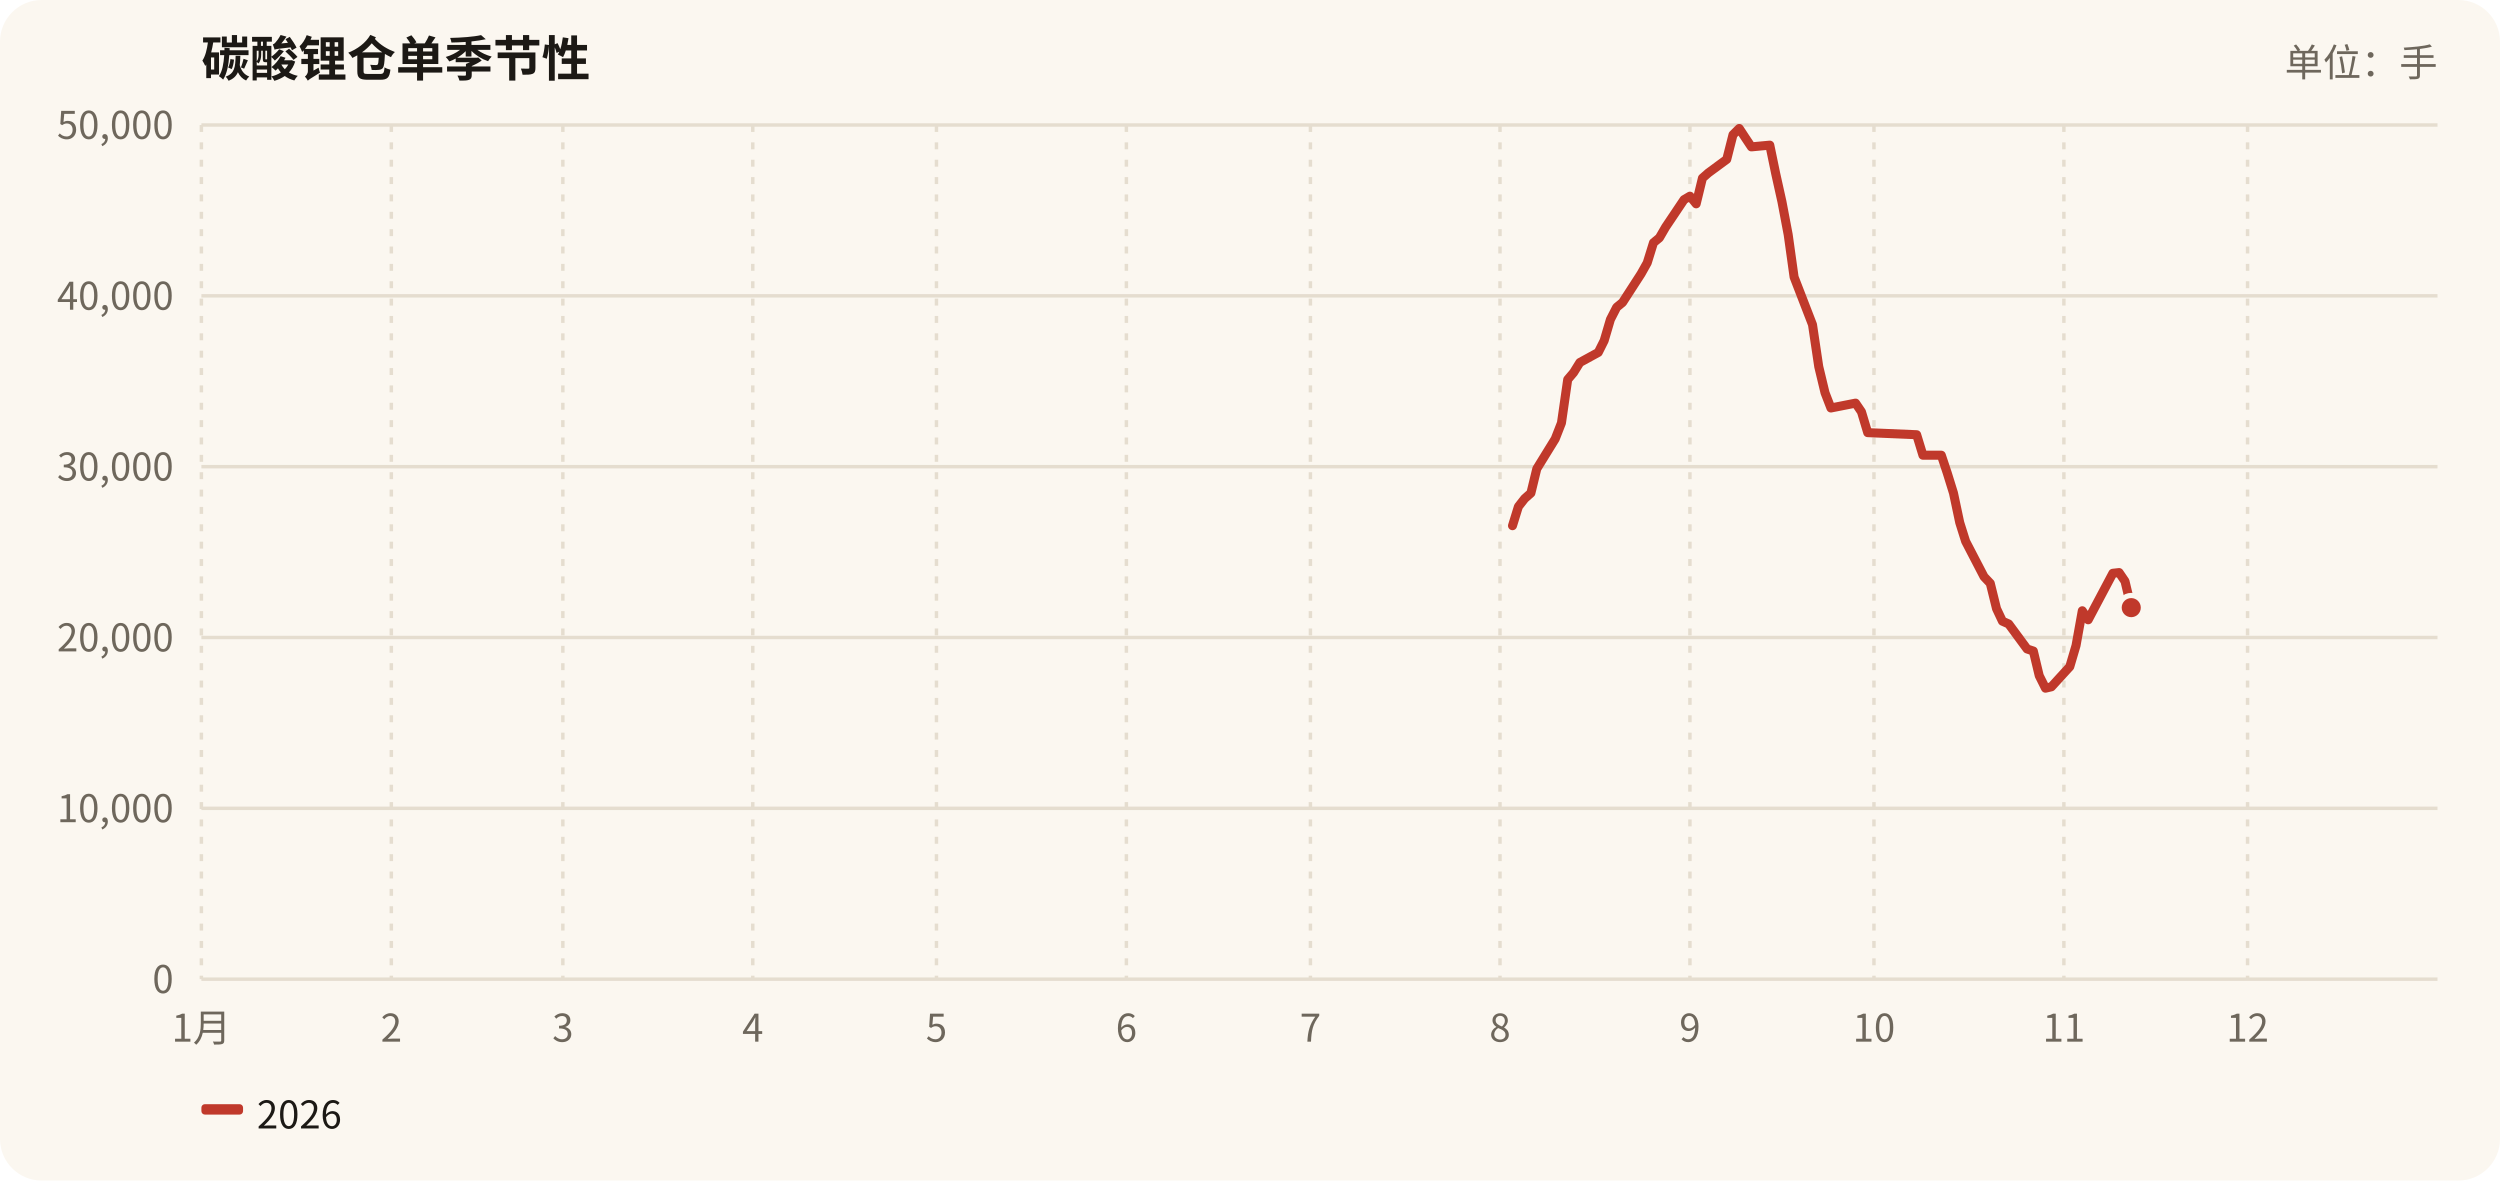
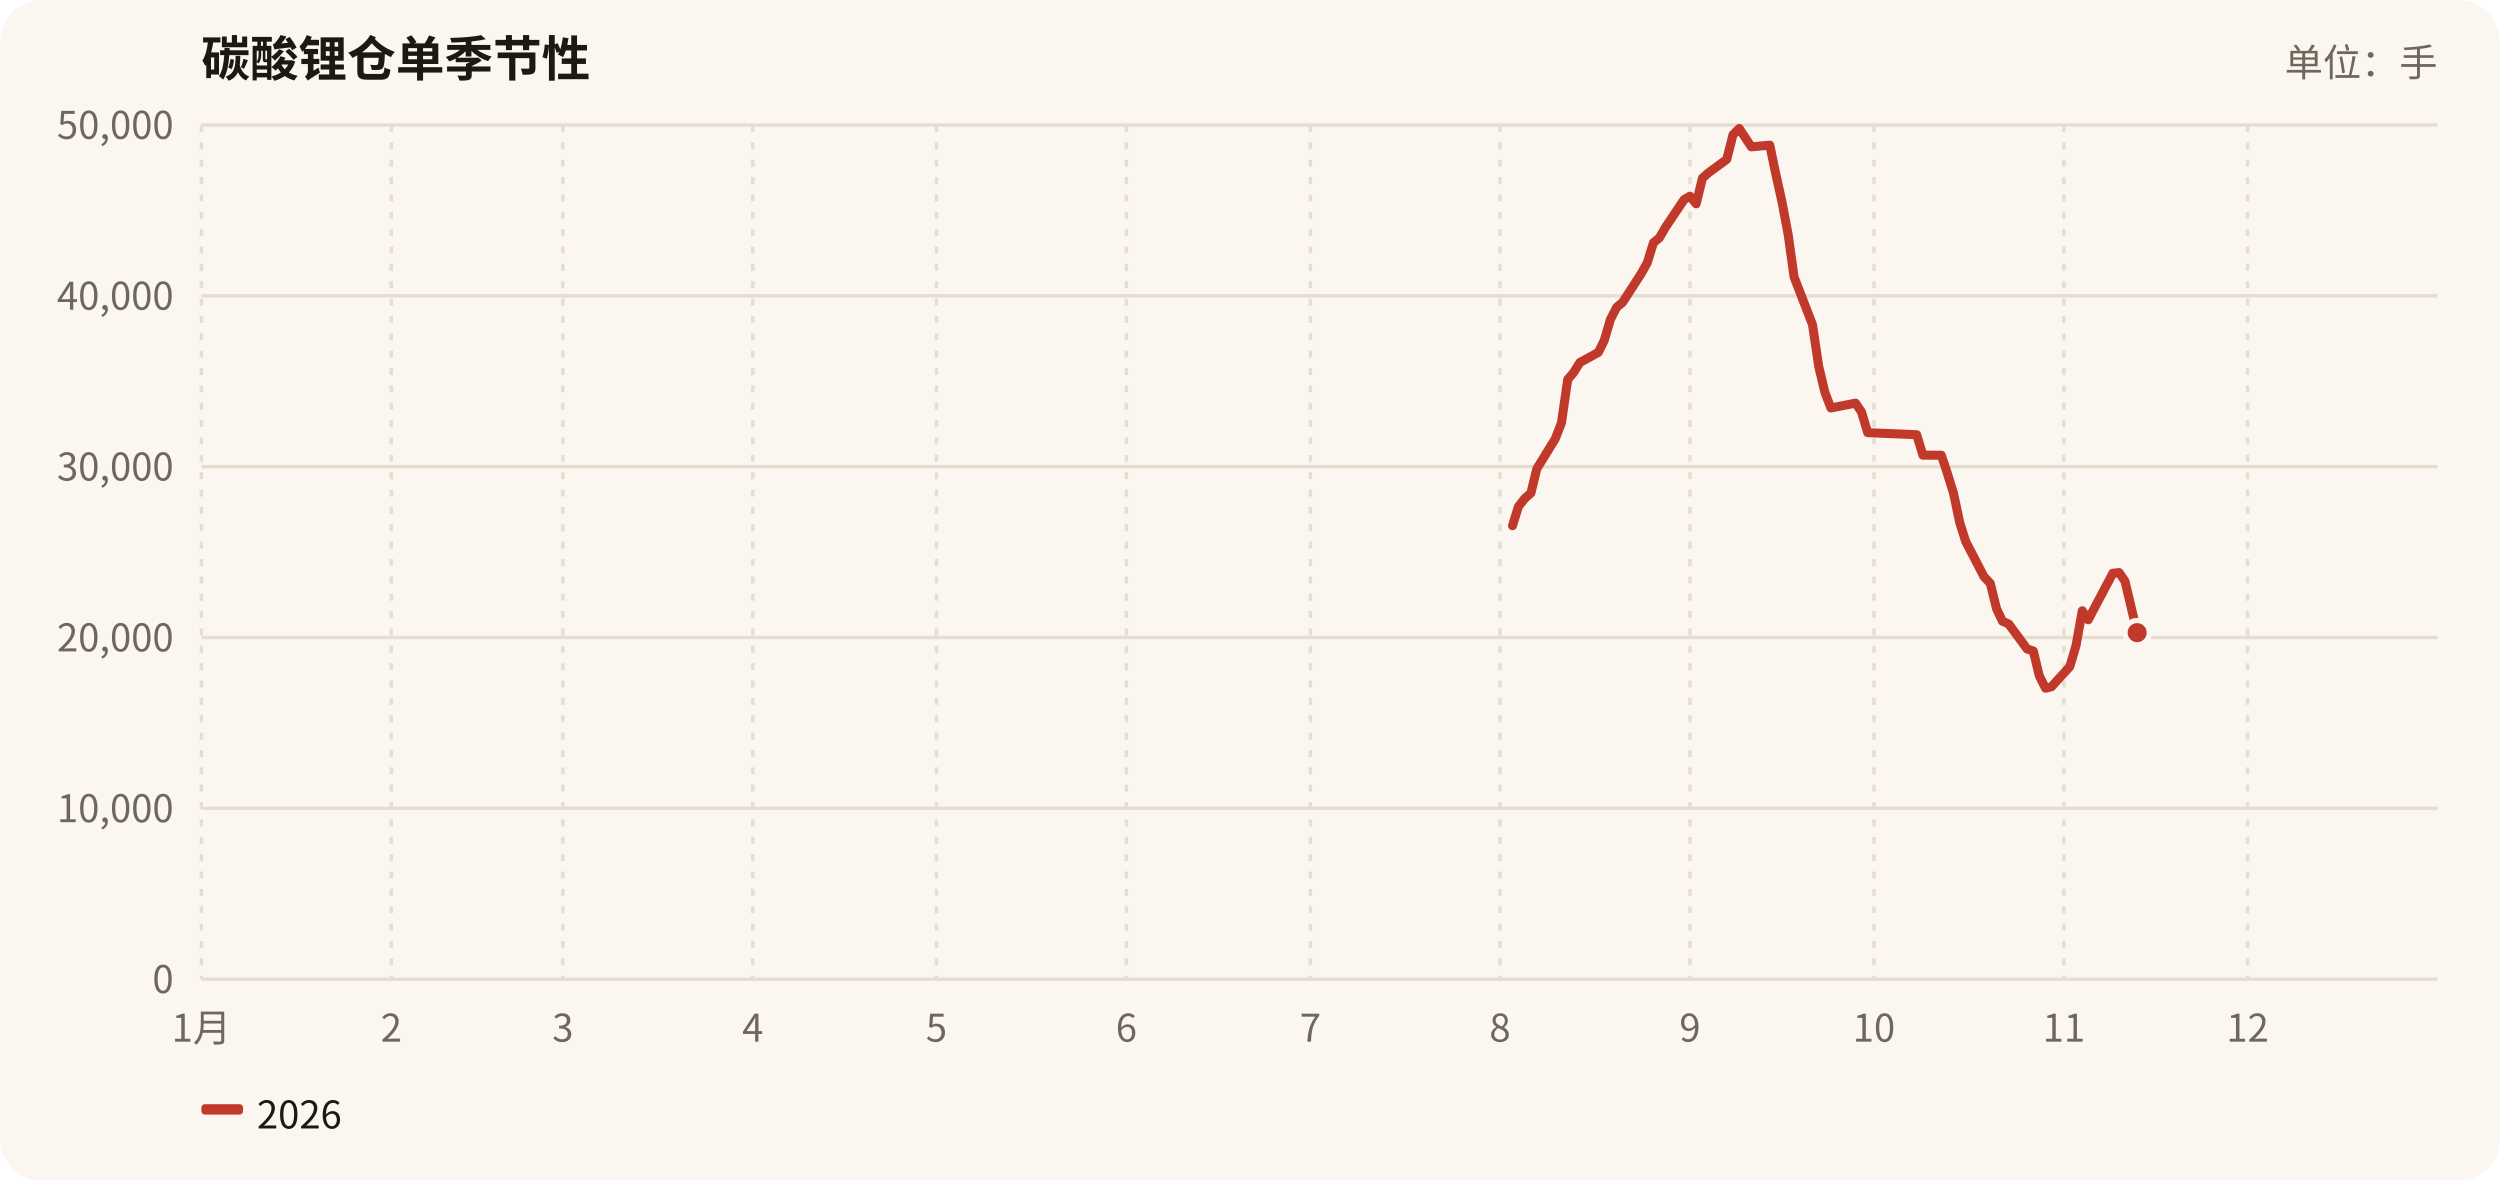
<svg xmlns="http://www.w3.org/2000/svg" viewBox="0 0 720 340" width="100%" height="auto" class="season-svg" role="img" aria-label="碳酸锂仓单季节性">
  <rect x="0" y="0" width="720" height="340" fill="var(--chart-bg,#fbf7f0)" rx="12" />
  <line x1="58" y1="282.0" x2="702" y2="282.0" stroke="var(--chart-grid,#e5ddcf)" stroke-width="1" />
  <text x="50" y="286.0" text-anchor="end" font-size="11" fill="var(--chart-muted,#6e675c)" font-family="Noto Sans CJK SC, Noto Sans SC, sans-serif">0</text>
  <line x1="58" y1="232.8" x2="702" y2="232.8" stroke="var(--chart-grid,#e5ddcf)" stroke-width="1" />
  <text x="50" y="236.8" text-anchor="end" font-size="11" fill="var(--chart-muted,#6e675c)" font-family="Noto Sans CJK SC, Noto Sans SC, sans-serif">10,000</text>
  <line x1="58" y1="183.6" x2="702" y2="183.6" stroke="var(--chart-grid,#e5ddcf)" stroke-width="1" />
  <text x="50" y="187.6" text-anchor="end" font-size="11" fill="var(--chart-muted,#6e675c)" font-family="Noto Sans CJK SC, Noto Sans SC, sans-serif">20,000</text>
  <line x1="58" y1="134.4" x2="702" y2="134.4" stroke="var(--chart-grid,#e5ddcf)" stroke-width="1" />
  <text x="50" y="138.4" text-anchor="end" font-size="11" fill="var(--chart-muted,#6e675c)" font-family="Noto Sans CJK SC, Noto Sans SC, sans-serif">30,000</text>
  <line x1="58" y1="85.2" x2="702" y2="85.2" stroke="var(--chart-grid,#e5ddcf)" stroke-width="1" />
  <text x="50" y="89.2" text-anchor="end" font-size="11" fill="var(--chart-muted,#6e675c)" font-family="Noto Sans CJK SC, Noto Sans SC, sans-serif">40,000</text>
  <line x1="58" y1="36.0" x2="702" y2="36.0" stroke="var(--chart-grid,#e5ddcf)" stroke-width="1" />
  <text x="50" y="40.0" text-anchor="end" font-size="11" fill="var(--chart-muted,#6e675c)" font-family="Noto Sans CJK SC, Noto Sans SC, sans-serif">50,000</text>
  <line x1="58.0" y1="36" x2="58.0" y2="282" stroke="var(--chart-grid,#e5ddcf)" stroke-width="1" stroke-dasharray="2 3" />
  <text x="58.0" y="300" text-anchor="middle" font-size="11" fill="var(--chart-muted,#6e675c)" font-family="Noto Sans CJK SC, Noto Sans SC, sans-serif">1月</text>
  <line x1="112.7" y1="36" x2="112.7" y2="282" stroke="var(--chart-grid,#e5ddcf)" stroke-width="1" stroke-dasharray="2 3" />
  <text x="112.7" y="300" text-anchor="middle" font-size="11" fill="var(--chart-muted,#6e675c)" font-family="Noto Sans CJK SC, Noto Sans SC, sans-serif">2</text>
  <line x1="162.1" y1="36" x2="162.1" y2="282" stroke="var(--chart-grid,#e5ddcf)" stroke-width="1" stroke-dasharray="2 3" />
  <text x="162.1" y="300" text-anchor="middle" font-size="11" fill="var(--chart-muted,#6e675c)" font-family="Noto Sans CJK SC, Noto Sans SC, sans-serif">3</text>
  <line x1="216.8" y1="36" x2="216.8" y2="282" stroke="var(--chart-grid,#e5ddcf)" stroke-width="1" stroke-dasharray="2 3" />
  <text x="216.8" y="300" text-anchor="middle" font-size="11" fill="var(--chart-muted,#6e675c)" font-family="Noto Sans CJK SC, Noto Sans SC, sans-serif">4</text>
  <line x1="269.7" y1="36" x2="269.7" y2="282" stroke="var(--chart-grid,#e5ddcf)" stroke-width="1" stroke-dasharray="2 3" />
  <text x="269.7" y="300" text-anchor="middle" font-size="11" fill="var(--chart-muted,#6e675c)" font-family="Noto Sans CJK SC, Noto Sans SC, sans-serif">5</text>
  <line x1="324.4" y1="36" x2="324.4" y2="282" stroke="var(--chart-grid,#e5ddcf)" stroke-width="1" stroke-dasharray="2 3" />
  <text x="324.4" y="300" text-anchor="middle" font-size="11" fill="var(--chart-muted,#6e675c)" font-family="Noto Sans CJK SC, Noto Sans SC, sans-serif">6</text>
  <line x1="377.4" y1="36" x2="377.4" y2="282" stroke="var(--chart-grid,#e5ddcf)" stroke-width="1" stroke-dasharray="2 3" />
  <text x="377.4" y="300" text-anchor="middle" font-size="11" fill="var(--chart-muted,#6e675c)" font-family="Noto Sans CJK SC, Noto Sans SC, sans-serif">7</text>
  <line x1="432.0" y1="36" x2="432.0" y2="282" stroke="var(--chart-grid,#e5ddcf)" stroke-width="1" stroke-dasharray="2 3" />
  <text x="432.0" y="300" text-anchor="middle" font-size="11" fill="var(--chart-muted,#6e675c)" font-family="Noto Sans CJK SC, Noto Sans SC, sans-serif">8</text>
  <line x1="486.7" y1="36" x2="486.7" y2="282" stroke="var(--chart-grid,#e5ddcf)" stroke-width="1" stroke-dasharray="2 3" />
  <text x="486.7" y="300" text-anchor="middle" font-size="11" fill="var(--chart-muted,#6e675c)" font-family="Noto Sans CJK SC, Noto Sans SC, sans-serif">9</text>
  <line x1="539.7" y1="36" x2="539.7" y2="282" stroke="var(--chart-grid,#e5ddcf)" stroke-width="1" stroke-dasharray="2 3" />
  <text x="539.7" y="300" text-anchor="middle" font-size="11" fill="var(--chart-muted,#6e675c)" font-family="Noto Sans CJK SC, Noto Sans SC, sans-serif">10</text>
  <line x1="594.4" y1="36" x2="594.4" y2="282" stroke="var(--chart-grid,#e5ddcf)" stroke-width="1" stroke-dasharray="2 3" />
  <text x="594.4" y="300" text-anchor="middle" font-size="11" fill="var(--chart-muted,#6e675c)" font-family="Noto Sans CJK SC, Noto Sans SC, sans-serif">11</text>
  <line x1="647.3" y1="36" x2="647.3" y2="282" stroke="var(--chart-grid,#e5ddcf)" stroke-width="1" stroke-dasharray="2 3" />
  <text x="647.3" y="300" text-anchor="middle" font-size="11" fill="var(--chart-muted,#6e675c)" font-family="Noto Sans CJK SC, Noto Sans SC, sans-serif">12</text>
-   <path d="M 435.6,151.4 L 437.3,145.9 L 439.1,143.6 L 440.9,142.0 L 442.6,135.0 L 447.9,126.4 L 449.7,121.8 L 451.5,109.3 L 453.2,107.3 L 455.0,104.4 L 460.3,101.5 L 462.0,98.1 L 463.8,92.0 L 465.6,88.5 L 467.3,87.1 L 472.6,78.9 L 474.4,75.7 L 476.2,69.9 L 477.9,68.5 L 479.7,65.4 L 485.0,57.5 L 486.7,56.5 L 488.5,58.7 L 490.3,51.3 L 492.0,49.8 L 497.3,45.9 L 499.1,38.8 L 500.9,37.0 L 502.6,39.6 L 504.4,42.3 L 509.7,41.8 L 511.4,50.0 L 513.2,58.1 L 515.0,67.6 L 516.7,79.8 L 522.0,93.5 L 523.8,105.6 L 525.6,113.1 L 527.3,117.5 L 534.4,116.1 L 536.1,118.6 L 537.9,124.6 L 552.0,125.2 L 553.8,131.1 L 559.1,131.1 L 560.8,136.2 L 562.6,142.0 L 564.4,150.5 L 566.1,155.9 L 571.4,166.1 L 573.2,168.0 L 575.0,175.3 L 576.7,178.9 L 578.5,179.7 L 583.8,186.9 L 585.6,187.5 L 587.3,194.6 L 589.1,198.2 L 590.8,197.8 L 596.1,192.0 L 597.9,185.9 L 599.7,175.9 L 601.4,178.5 L 603.2,175.1 L 608.5,165.1 L 610.3,164.9 L 612.0,167.4 L 613.8,175.0" fill="none" stroke="#c0392b" stroke-width="2.6" stroke-linejoin="round" stroke-linecap="round" />
-   <circle cx="613.8" cy="175.0" r="3.5" fill="#c0392b" stroke="var(--chart-bg,#fbf7f0)" stroke-width="1.5" />
+   <path d="M 435.6,151.4 L 437.3,145.9 L 439.1,143.6 L 440.9,142.0 L 442.6,135.0 L 447.9,126.4 L 449.7,121.8 L 451.5,109.3 L 453.2,107.3 L 455.0,104.4 L 460.3,101.5 L 462.0,98.1 L 463.8,92.0 L 465.6,88.5 L 467.3,87.1 L 472.6,78.9 L 474.4,75.7 L 476.2,69.9 L 477.9,68.5 L 479.7,65.4 L 485.0,57.5 L 486.7,56.5 L 488.5,58.7 L 490.3,51.3 L 492.0,49.8 L 497.3,45.9 L 499.1,38.8 L 500.9,37.0 L 502.6,39.6 L 504.4,42.3 L 509.7,41.8 L 511.4,50.0 L 513.2,58.1 L 515.0,67.6 L 516.7,79.8 L 522.0,93.5 L 523.8,105.6 L 525.6,113.1 L 527.3,117.5 L 534.4,116.1 L 536.1,118.6 L 537.9,124.6 L 552.0,125.2 L 553.8,131.1 L 559.1,131.1 L 560.8,136.2 L 562.6,142.0 L 564.4,150.5 L 566.1,155.9 L 571.4,166.1 L 573.2,168.0 L 575.0,175.3 L 576.7,178.9 L 578.5,179.7 L 583.8,186.9 L 585.6,187.5 L 587.3,194.6 L 589.1,198.2 L 590.8,197.8 L 596.1,192.0 L 597.9,185.9 L 599.7,175.9 L 601.4,178.5 L 603.2,175.1 L 608.5,165.1 L 610.3,164.9 L 612.0,167.4 L 613.8,175.0 L 615.5,182.2" fill="none" stroke="#c0392b" stroke-width="2.6" stroke-linejoin="round" stroke-linecap="round" />
+   <circle cx="615.5" cy="182.2" r="3.5" fill="#c0392b" stroke="var(--chart-bg,#fbf7f0)" stroke-width="1.5" />
  <text x="58" y="22" font-size="14" font-weight="650" fill="var(--chart-ink,#1c1915)" font-family="Noto Sans CJK SC, Noto Sans SC, sans-serif">碳酸锂仓单季节性</text>
  <text x="702" y="22" text-anchor="end" font-size="11" fill="var(--chart-muted,#6e675c)" font-family="Noto Sans CJK SC, Noto Sans SC, sans-serif">单位：手</text>
  <rect x="58" y="318" width="12" height="3" rx="1" fill="#c0392b" />
  <text x="74" y="325" font-size="11" fill="var(--chart-ink,#1c1915)" font-family="Noto Sans CJK SC, Noto Sans SC, sans-serif">2026</text>
</svg>
